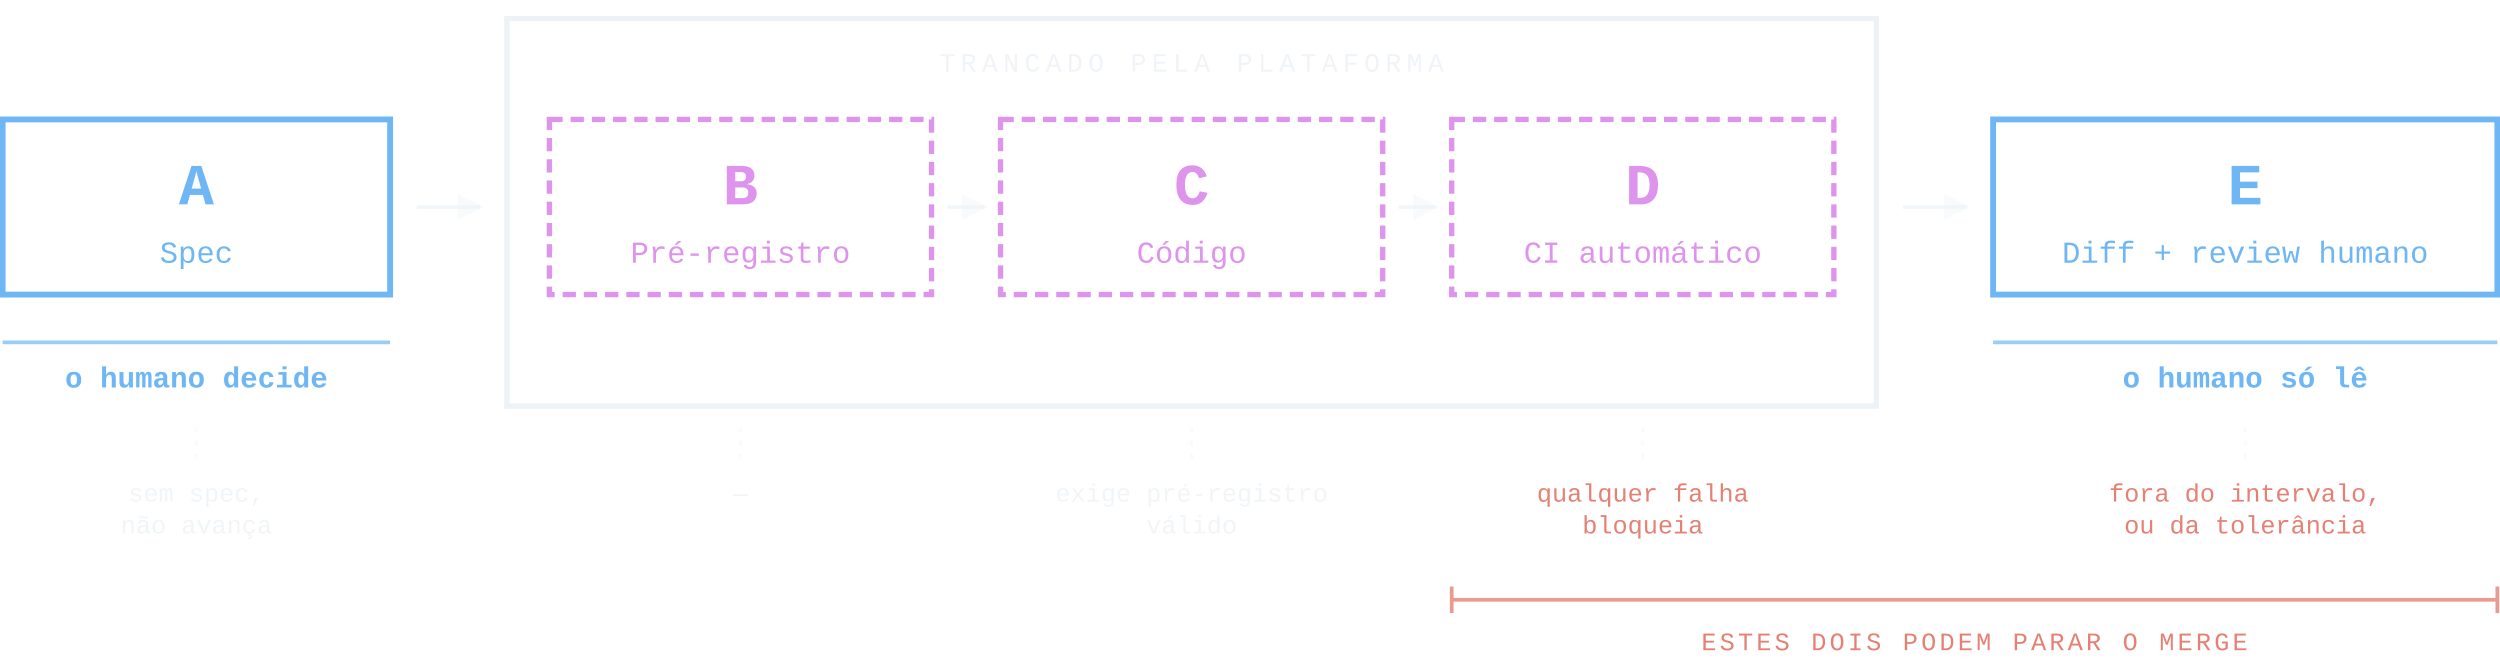
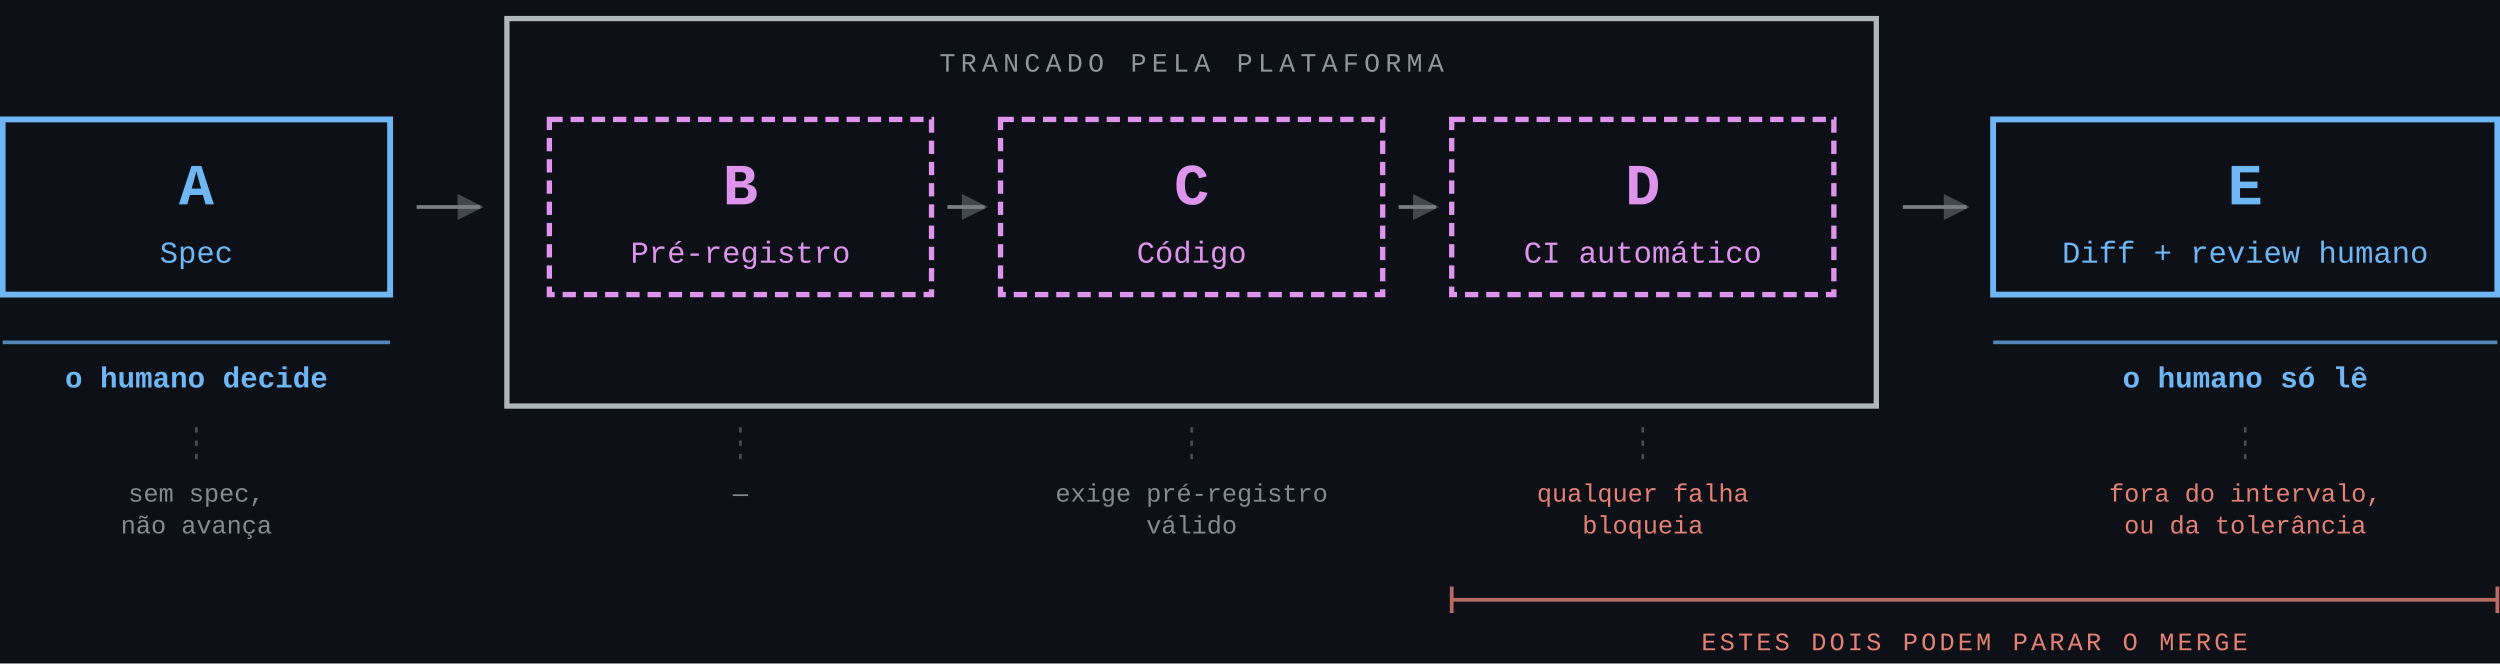
<svg xmlns="http://www.w3.org/2000/svg" viewBox="0 0 942 250" width="942" height="250" role="img" aria-label="A etapa A é humana, as etapas B C e D rodam trancadas dentro da plataforma, a etapa E volta para um humano que apenas lê o diff automático" font-family="&quot;SFMono-Regular&quot;,Menlo,Consolas,&quot;Liberation Mono&quot;,monospace">
+   <rect width="942" height="250" fill="#0d1117" />
  <defs>
    <marker id="p" viewBox="0 0 8 8" refX="7" refY="4" markerWidth="7" markerHeight="7" orient="auto">
      <path d="M0 0 L8 4 L0 8 z" fill="#e6edf3" fill-opacity=".5" />
    </marker>
  </defs>
  <rect x="191" y="7" width="516" height="146" fill="none" stroke="#e6edf3" stroke-width="2" opacity=".75" />
  <text x="449" y="27" text-anchor="middle" font-size="10" letter-spacing="2" fill="#e6edf3" opacity=".6">TRANCADO PELA PLATAFORMA</text>
  <g fill="none" stroke="#6FB6F5" stroke-width="2.2">
    <rect x="1" y="45" width="146" height="66" />
    <rect x="751" y="45" width="190" height="66" />
  </g>
  <text x="74" y="77" text-anchor="middle" font-size="22" font-weight="600" fill="#6FB6F5">A</text>
  <text x="74" y="99" text-anchor="middle" font-size="11.5" fill="#6FB6F5">Spec</text>
  <text x="846" y="77" text-anchor="middle" font-size="22" font-weight="600" fill="#6FB6F5">E</text>
  <text x="846" y="99" text-anchor="middle" font-size="11.5" fill="#6FB6F5">Diff + review humano</text>
  <g fill="none" stroke="#DE93EC" stroke-width="2" stroke-dasharray="5 3">
    <rect x="207" y="45" width="144" height="66" />
    <rect x="377" y="45" width="144" height="66" />
    <rect x="547" y="45" width="144" height="66" />
  </g>
  <g text-anchor="middle" fill="#DE93EC">
    <text x="279" y="77" font-size="22" font-weight="600">B</text>
    <text x="449" y="77" font-size="22" font-weight="600">C</text>
    <text x="619" y="77" font-size="22" font-weight="600">D</text>
    <text x="279" y="99" font-size="11.5">Pré-registro</text>
    <text x="449" y="99" font-size="11.5">Código</text>
    <text x="619" y="99" font-size="11.5">CI automático</text>
  </g>
  <g fill="none" stroke="#e6edf3" stroke-width="1.4" opacity=".5" marker-end="url(#p)">
    <path d="M157 78h24" />
    <path d="M357 78h14" />
    <path d="M527 78h14" />
    <path d="M717 78h24" />
  </g>
  <g fill="none" stroke="#6FB6F5" stroke-width="1.4" opacity=".7">
    <path d="M1 129h146M751 129h190" />
  </g>
  <text x="74" y="146" text-anchor="middle" font-size="11" font-weight="600" fill="#6FB6F5">o humano decide</text>
  <text x="846" y="146" text-anchor="middle" font-size="11" font-weight="600" fill="#6FB6F5">o humano só lê</text>
  <g fill="none" stroke="#e6edf3" stroke-width="1" stroke-dasharray="2 3" opacity=".28">
    <path d="M74 161v14M279 161v14M449 161v14M619 161v14M846 161v14" />
  </g>
  <g font-size="9.5" text-anchor="middle" fill="#e6edf3" opacity=".55">
    <text x="74" y="189">sem spec,</text>
    <text x="74" y="201">não avança</text>
    <text x="279" y="189">—</text>
    <text x="449" y="189">exige pré-registro</text>
    <text x="449" y="201">válido</text>
  </g>
  <g font-size="9.5" text-anchor="middle" fill="#E58174">
    <text x="619" y="189">qualquer falha</text>
    <text x="619" y="201">bloqueia</text>
    <text x="846" y="189">fora do intervalo,</text>
    <text x="846" y="201">ou da tolerância</text>
  </g>
  <g fill="none" stroke="#E58174" stroke-width="1.4" opacity=".8">
    <path d="M547 221v10M941 221v10M547 226h394" />
  </g>
  <text x="744" y="245" text-anchor="middle" font-size="9.5" letter-spacing="1.2" fill="#E58174">ESTES DOIS PODEM PARAR O MERGE</text>
</svg>
